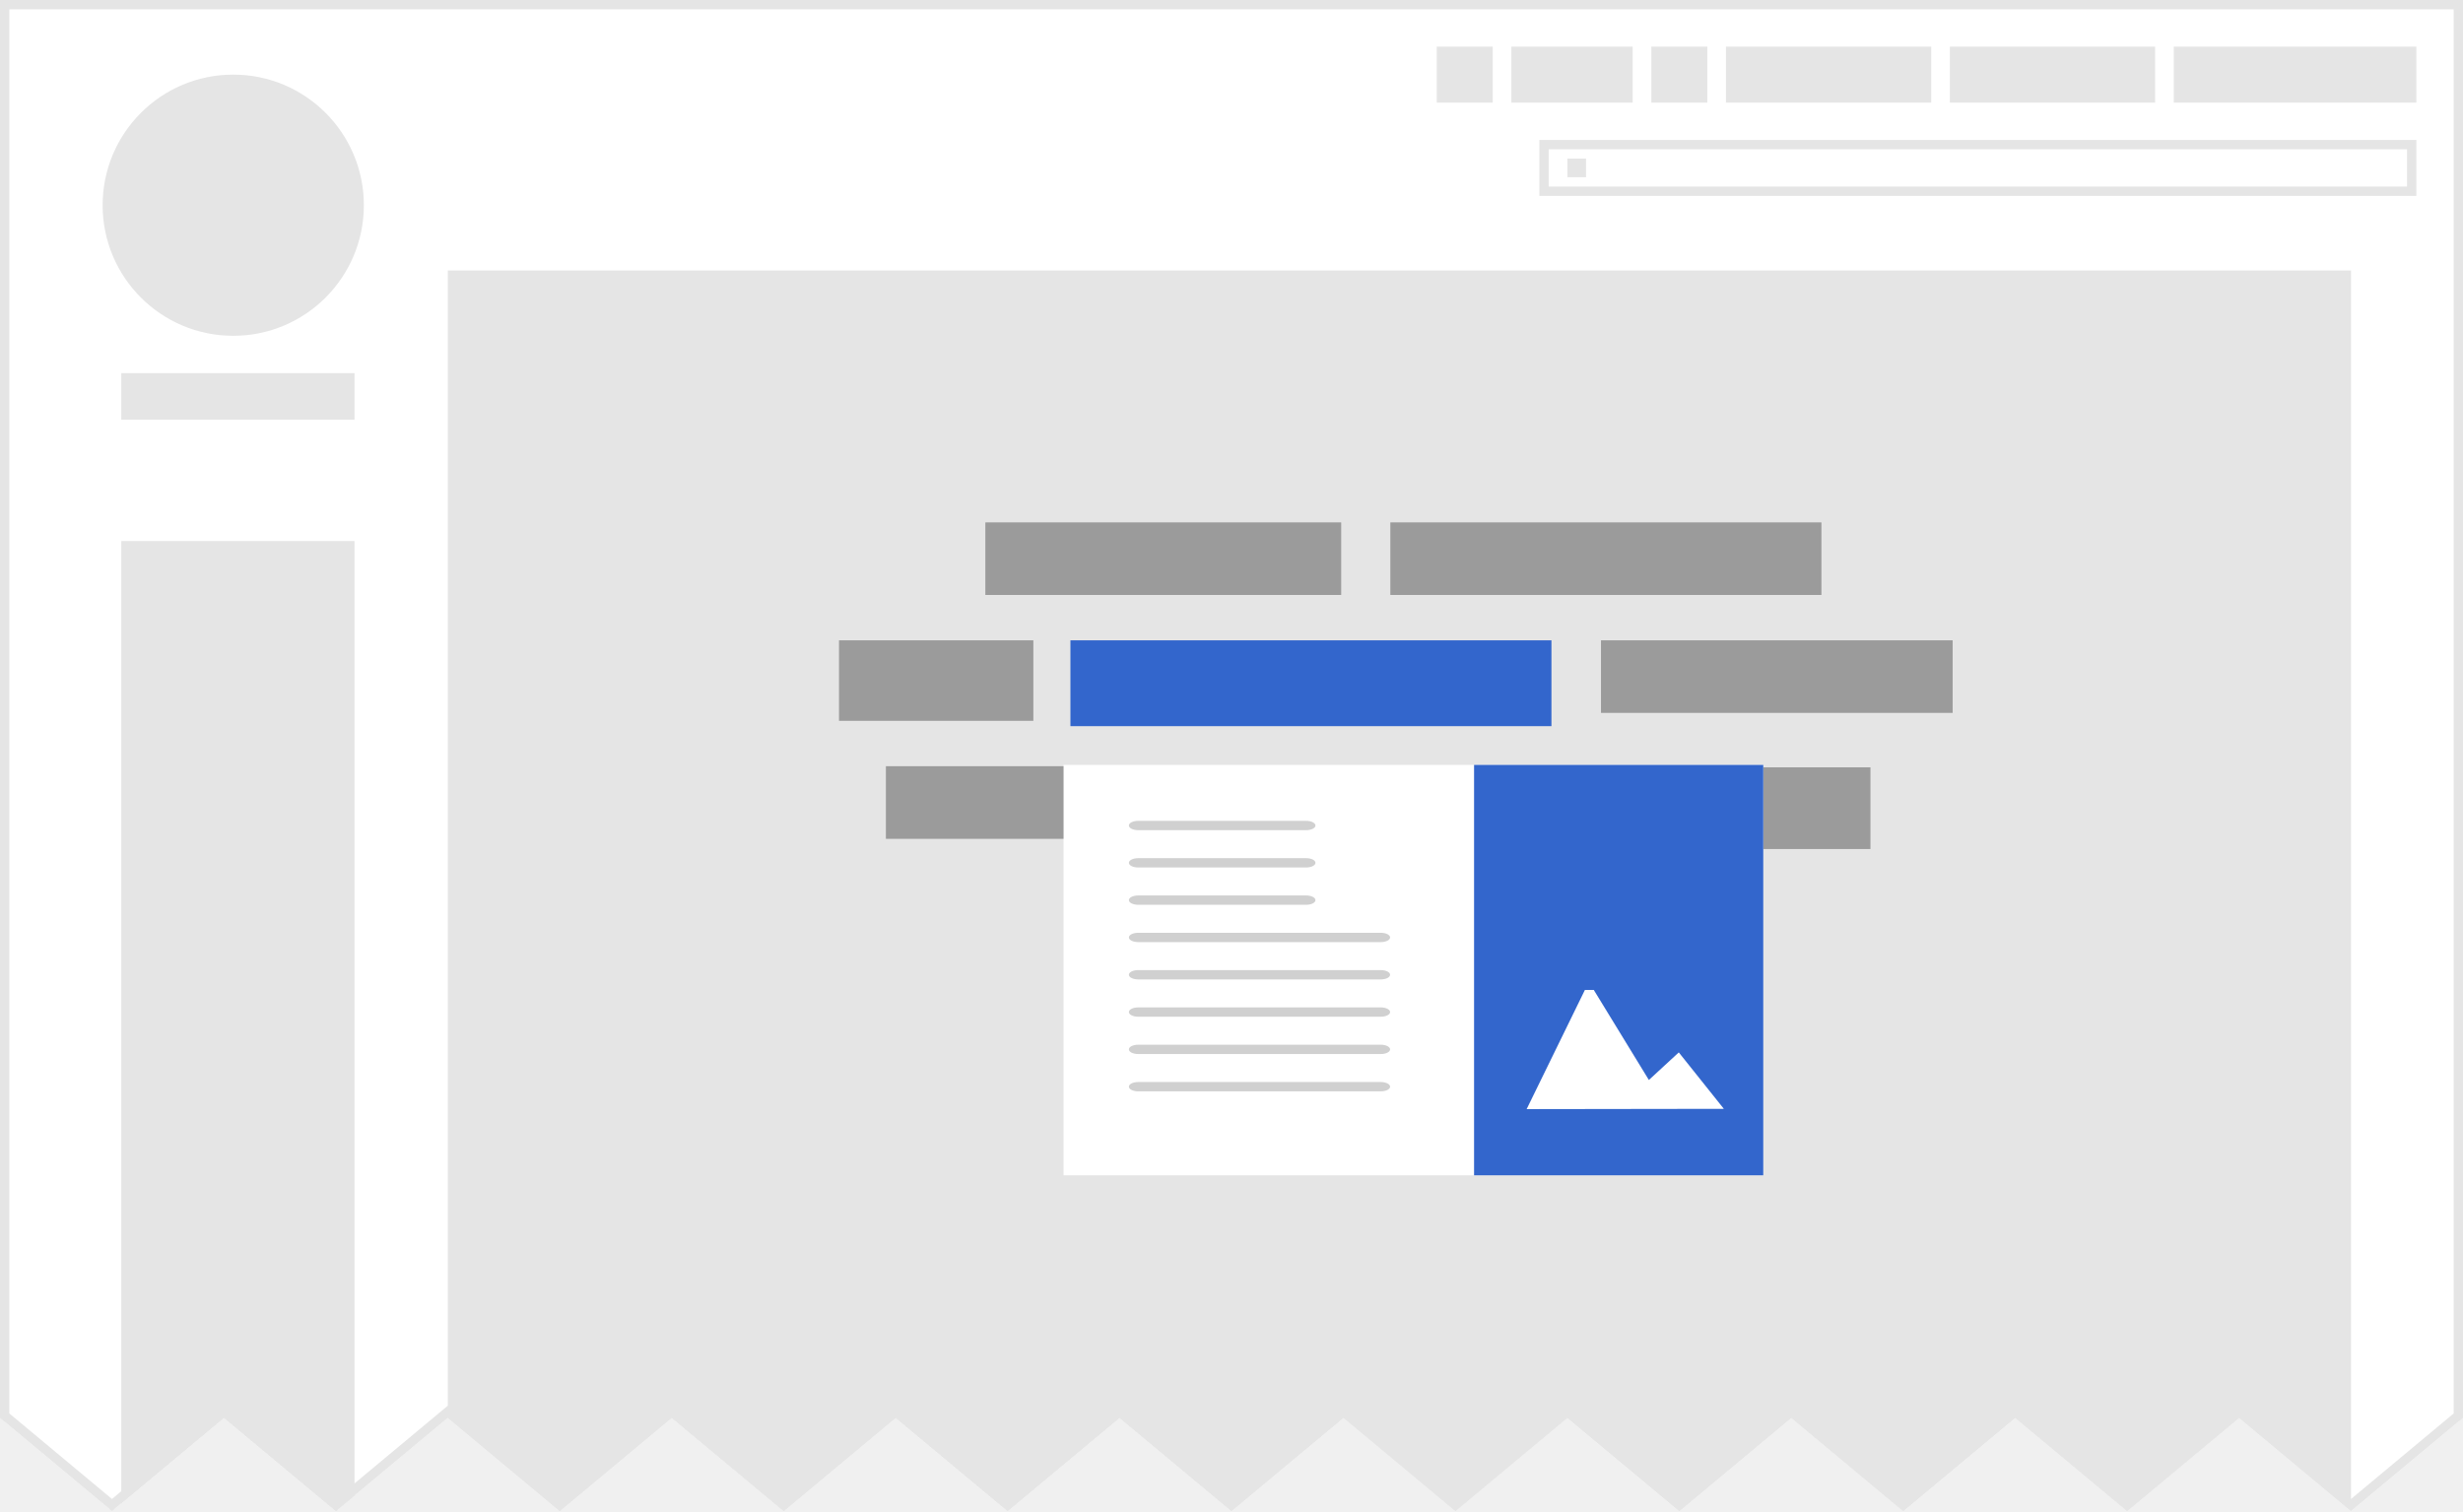
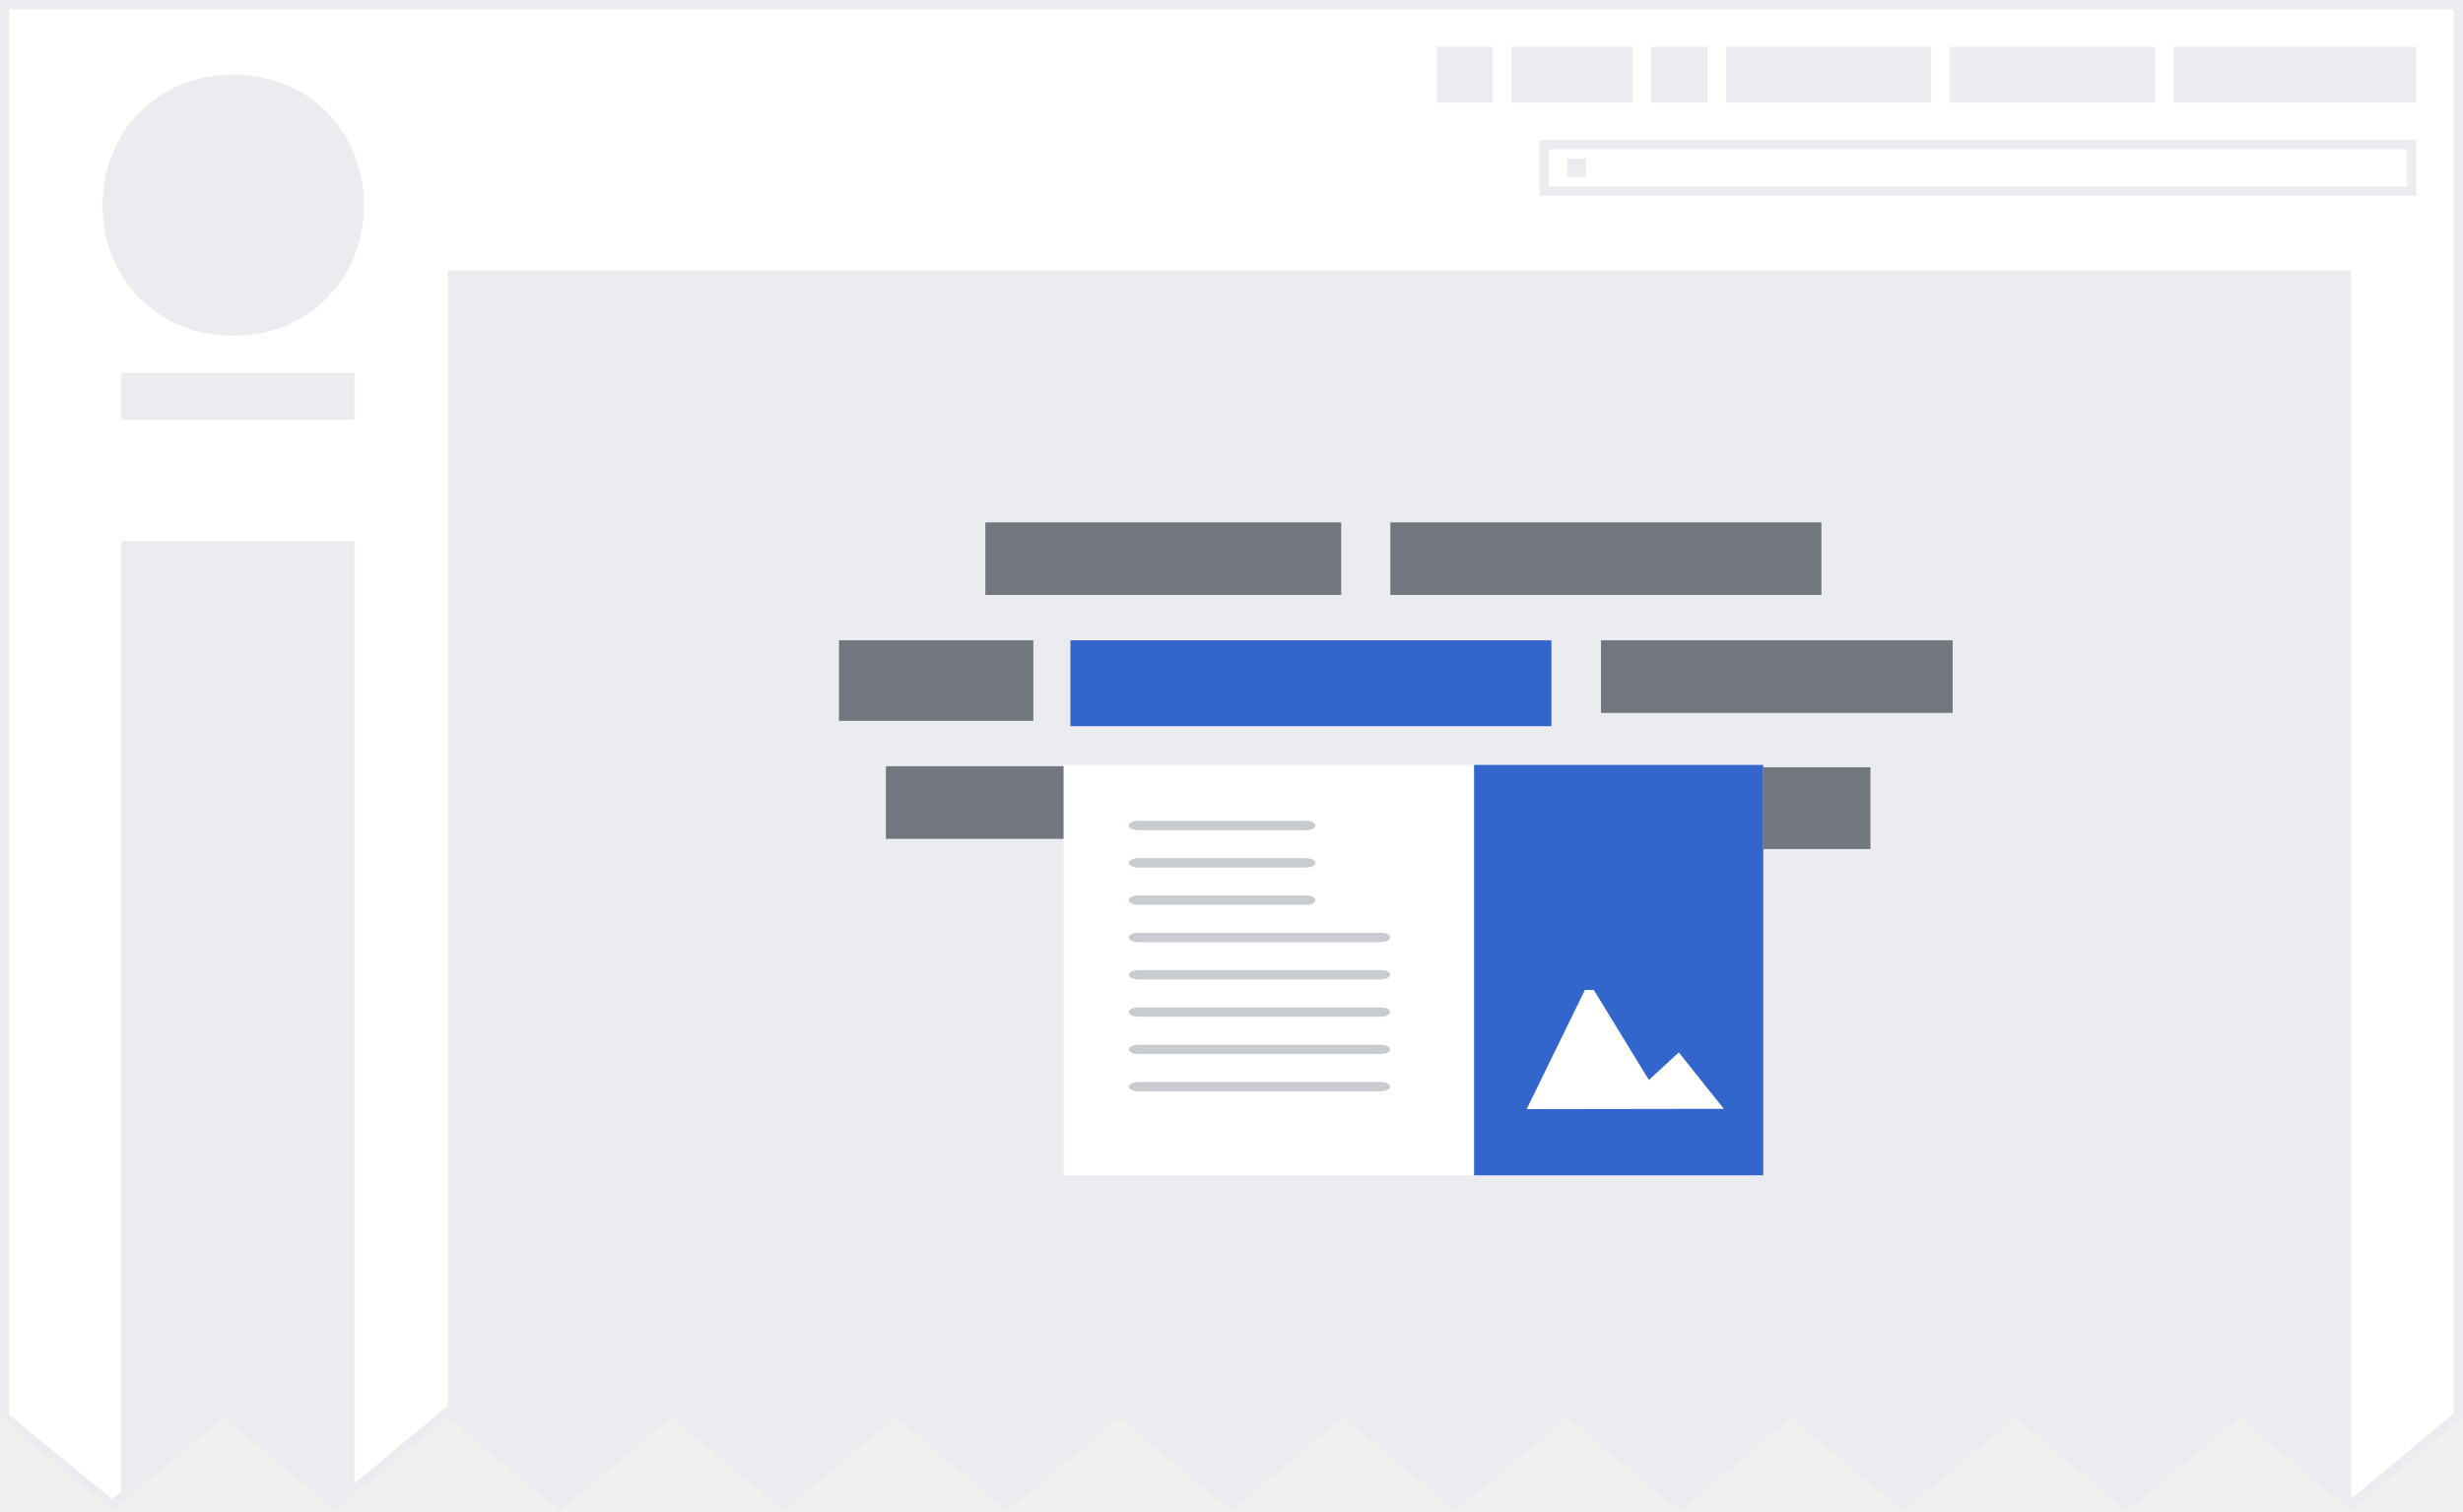
<svg xmlns="http://www.w3.org/2000/svg" width="264" height="162" viewBox="0 0 264 162">
  <defs>
-     <clipPath id="a">
+     <clipPath id="jagged-edge">
      <path d="M0 0v152l12 10 12-10 12 10 12-10 12 10 12-10 12 10 12-10 12 10 12-10 12 10 12-10 12 10 12-10 12 10 12-10 12 10 12-10 12 10 12-10 12 10 12-10V0z" />
    </clipPath>
  </defs>
-   <g clip-path="url(#a)">
-     <path fill="#fff" d="M263.5 162.25l-263-.5V.5h263z" />
-     <path fill="#e5e5e5" d="M252 162.496V29H48v133.496zM11 22c0-7.732 6.268-14 14-14s14 6.268 14 14-6.268 14-14 14-14-6.268-14-14zm27 141.807V58H13v105.807h25zM233 5h26v6h-26V5zm-24 0h22v6h-22zm-24 0h22v6h-22zm-23 0h13v6h-13zm15 0h6v6h-6zm-23 0h6v6h-6z" />
-     <g fill="#e5e5e5">
-       <path d="M258 16v4h-92v-4h92m1-1h-94v6h94v-6z" />
-       <path d="M168 17h2v2h-2z" />
+   <g fill="#eaecf0" clip-path="url(#jagged-edge)">
+     <path id="background" fill="#fff" d="M0 0h264v162H0" />
+     <path id="logo" d="M11 22c0-8 6-14 14-14s14 6 14 14-6 14-14 14-14-6-14-14M38 45v-5H13v5h25" />
+     <path id="sidebar" d="M38 163V58H13v106h25" />
+     <path id="personal-tools" d="M233 5h26v6h-26V5zM209 5h22v6h-22zM185 5h22v6h-22zM162 5h13v6h-13zM177 5h6v6h-6zM154 5h6v6h-6z" />
+     <g id="search">
+       <path id="input" d="M258 16v4h-92v-4h92m1-1h-94v6h94v-6z" />
+       <path id="icon" d="M168 17h2v2h-2z" />
    </g>
-     <path fill="#e5e5e5" d="M38 45v-5H13v5h25z" />
-     <path fill="#e5e5e5" d="M0 0v162h264V0zm1 1h262v150.533l-11 9.166-12-10-12 10-12-10-12 10-12-10-12 10-12-10-12 10-12-10-12 10-12-10-12 10-12-10-12 10-12-10-12 10-12-10-12 10-12-10-12 10-11-9.168z" />
-     <g fill="#9b9b9b">
-       <path d="M143.756 56h-38.14v7.782h38.14V56zm56.732 35.02v-8.755h-50.814v8.755h50.814zm-89.725-22.374H89.929v8.633h20.833v-8.634zm98.535 7.782v-7.782h-37.695v7.782h37.695zm-88.645 5.716H94.955v7.782h25.698v-7.782zM195.233 56h-46.207v7.782h46.207V56z" />
-       <path d="M114.735 68.646v9.2h51.558v-9.2h-51.558z" fill="#36c" />
-     </g>
-     <path d="M114 82h75v44h-75z" fill="#fff" />
-     <path d="M189 82h-31v44h31V82zm-18.167 24.13l5.904 9.652 3.206-2.958 4.83 6.05-21.137.03 6.244-12.775h.953z" fill="#36c" />
-     <g transform="translate(284 -12)" fill="#d0d0d0">
-       <rect y="100" x="-163" rx="1" height="1" width="20" />
-       <rect y="104" x="-163" rx="1" height="1" width="20" />
-       <rect y="108" x="-163" rx="1" height="1" width="20" />
-       <rect y="112" x="-163" rx="1" height="1" width="28" />
-       <rect y="116" x="-163" rx="1" height="1" width="28" />
-       <rect y="120" x="-163" rx="1" height="1" width="28" />
-       <rect y="124" x="-163" rx="1" height="1" width="28" />
-       <rect y="128" x="-163" rx="1" height="1" width="28" />
+     <path id="article" d="M252 162V29H48v133z" />
+     <path id="border" d="M0 0v162h264V0zm1 1h262v150.533l-11 9.166-12-10-12 10-12-10-12 10-12-10-12 10-12-10-12 10-12-10-12 10-12-10-12 10-12-10-12 10-12-10-12 10-12-10-12 10-12-10-12 10-11-9z" />
+     <path id="article-copy" fill="#72777d" d="M143.756 56h-38.14v7.782h38.14V56zm56.732 35.02v-8.755h-50.814v8.755h50.814zm-89.725-22.374H89.93v8.633h20.832v-8.636zm98.535 7.782v-7.782h-37.695v7.782h37.695zm-88.645 5.716H94.955v7.782h25.698v-7.782zM195.233 56h-46.207v7.782h46.207V56z" />
+     <path id="article-link" fill="#36c" d="M114.735 68.646v9.2h51.558v-9.2h-51.558z" />
+     <g id="popup">
+       <path fill="#fff" d="M114 82h75v44h-75z" />
+       <path fill="#36c" d="M189 82h-31v44h31V82zm-18.167 24.13l5.904 9.652 3.206-2.958 4.83 6.05-21.137.03 6.244-12.775h.953z" />
+       <g id="copy" fill="#c8ccd1" transform="translate(284 -12)">
+         <rect width="20" height="1" x="-163" y="100" rx="1" />
+         <rect width="20" height="1" x="-163" y="104" rx="1" />
+         <rect width="20" height="1" x="-163" y="108" rx="1" />
+         <rect width="28" height="1" x="-163" y="112" rx="1" />
+         <rect width="28" height="1" x="-163" y="116" rx="1" />
+         <rect width="28" height="1" x="-163" y="120" rx="1" />
+         <rect width="28" height="1" x="-163" y="124" rx="1" />
+         <rect width="28" height="1" x="-163" y="128" rx="1" />
+       </g>
    </g>
  </g>
</svg>
